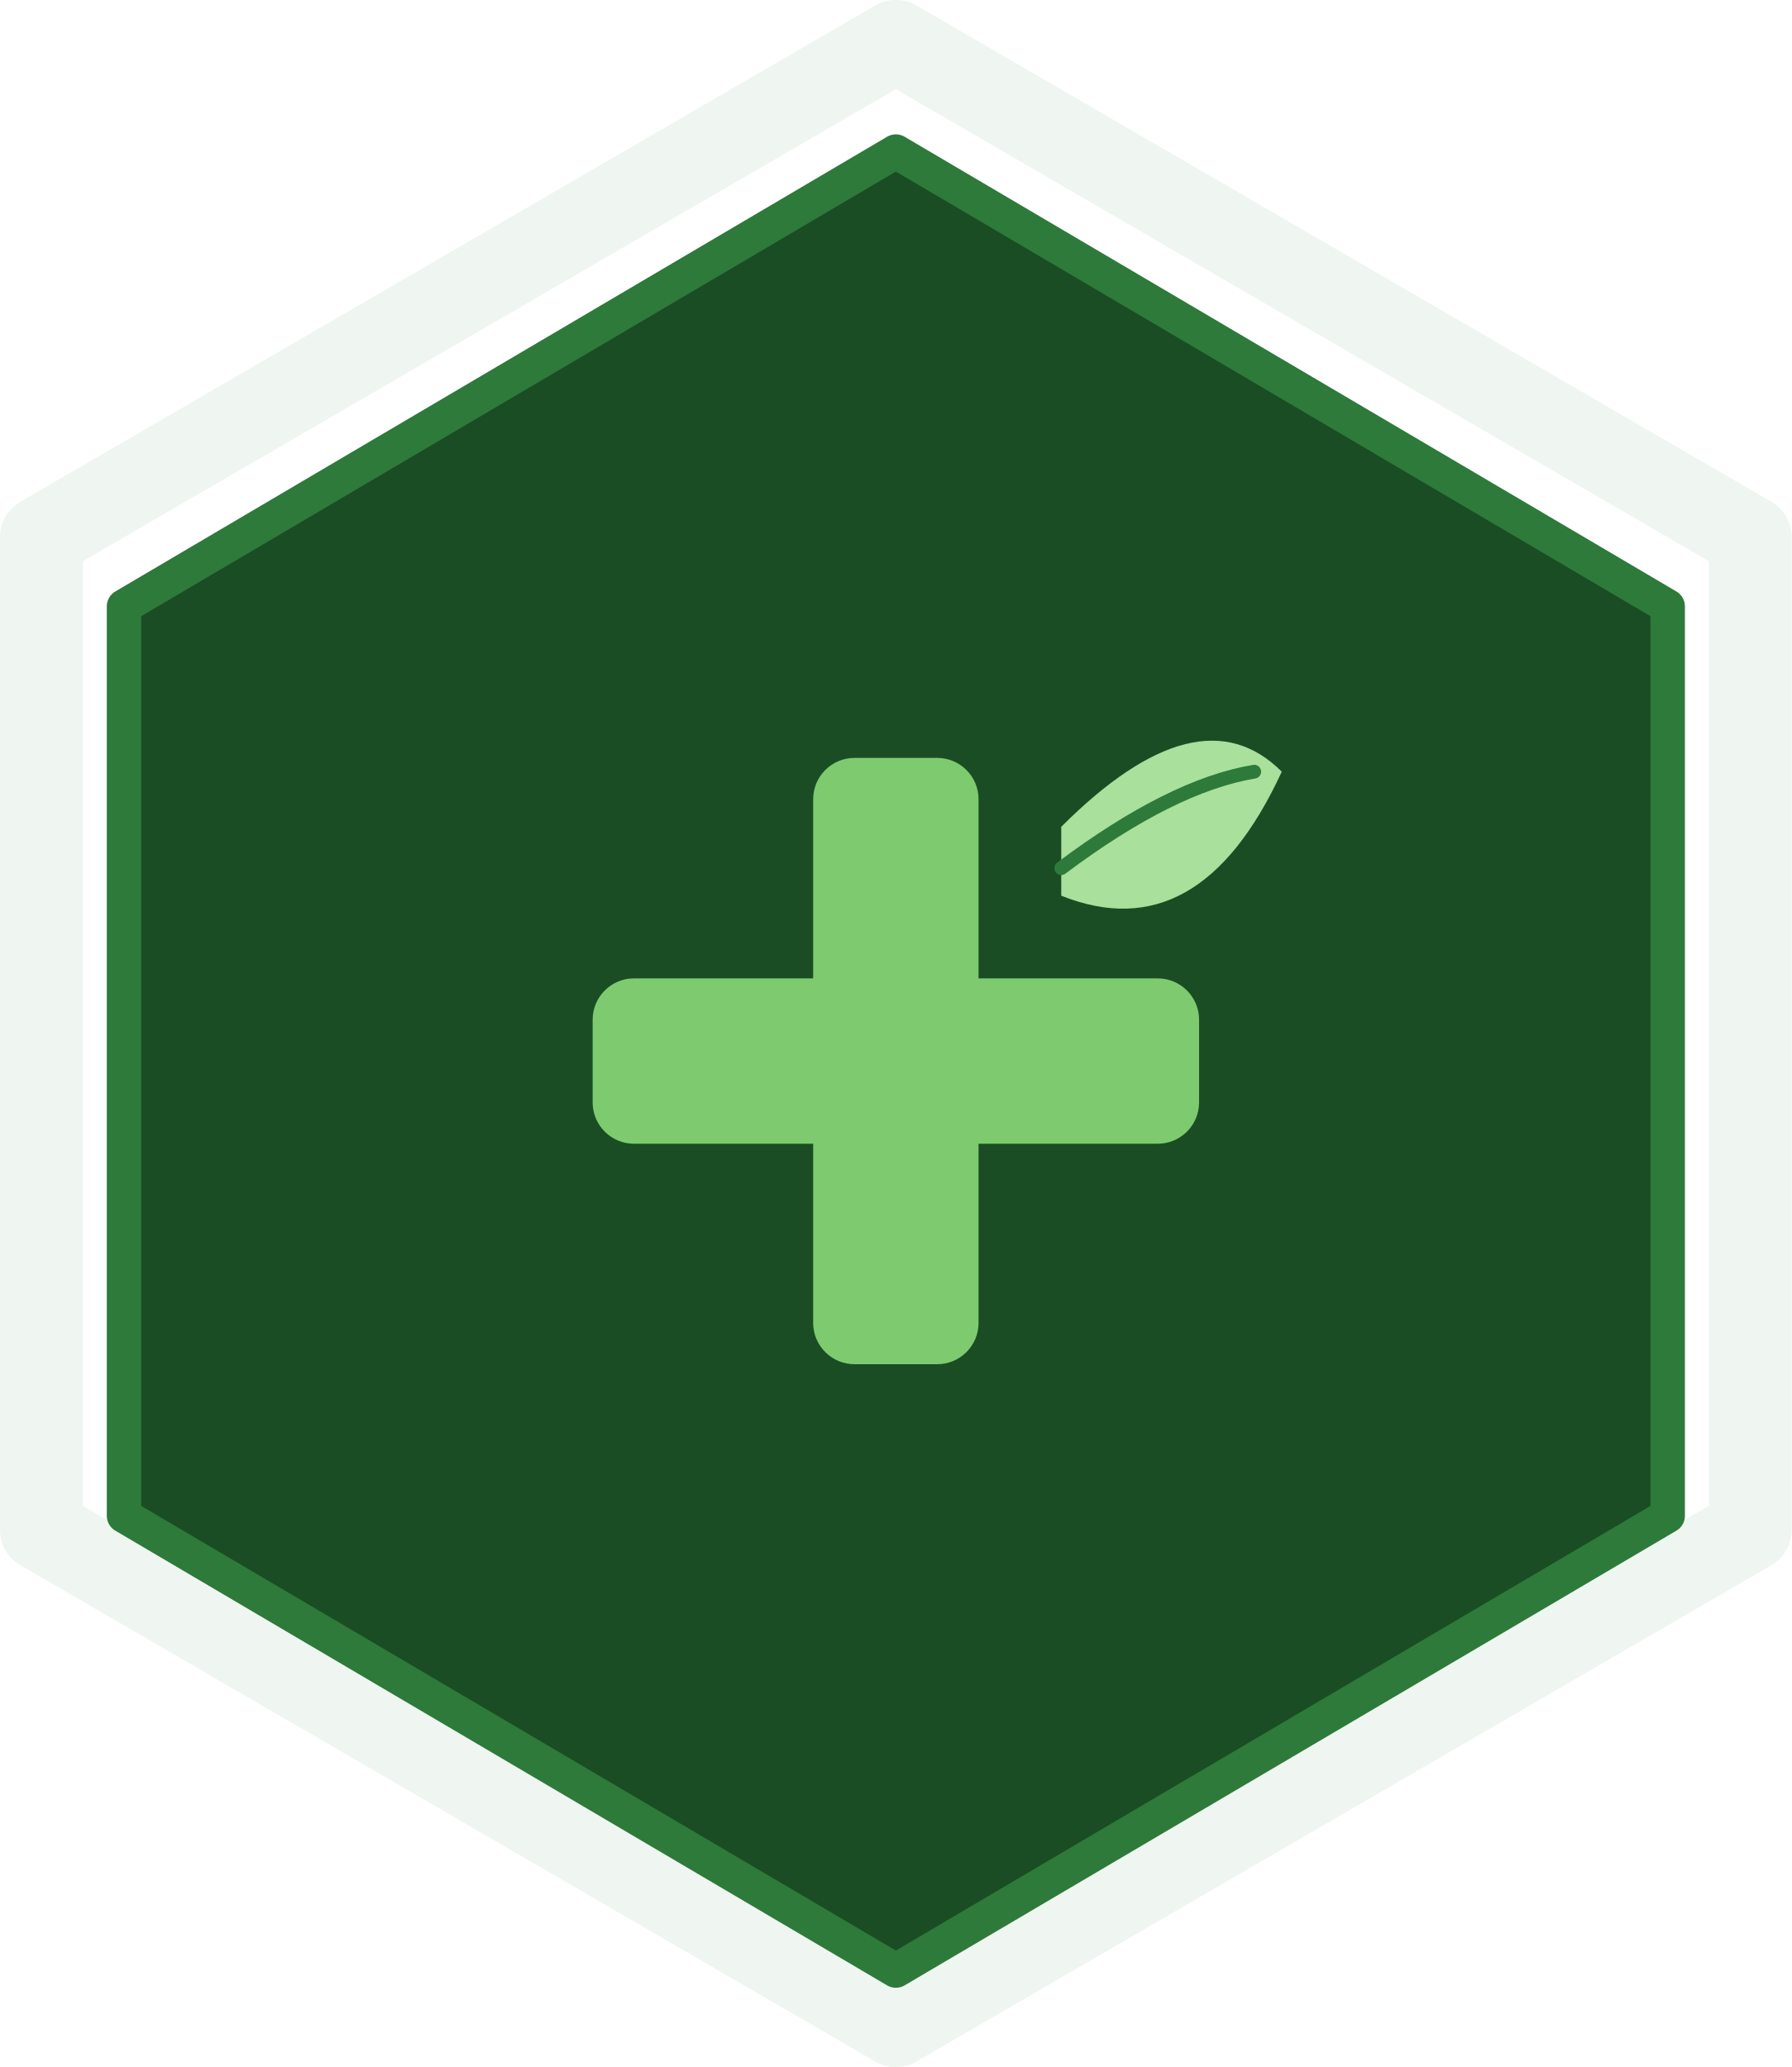
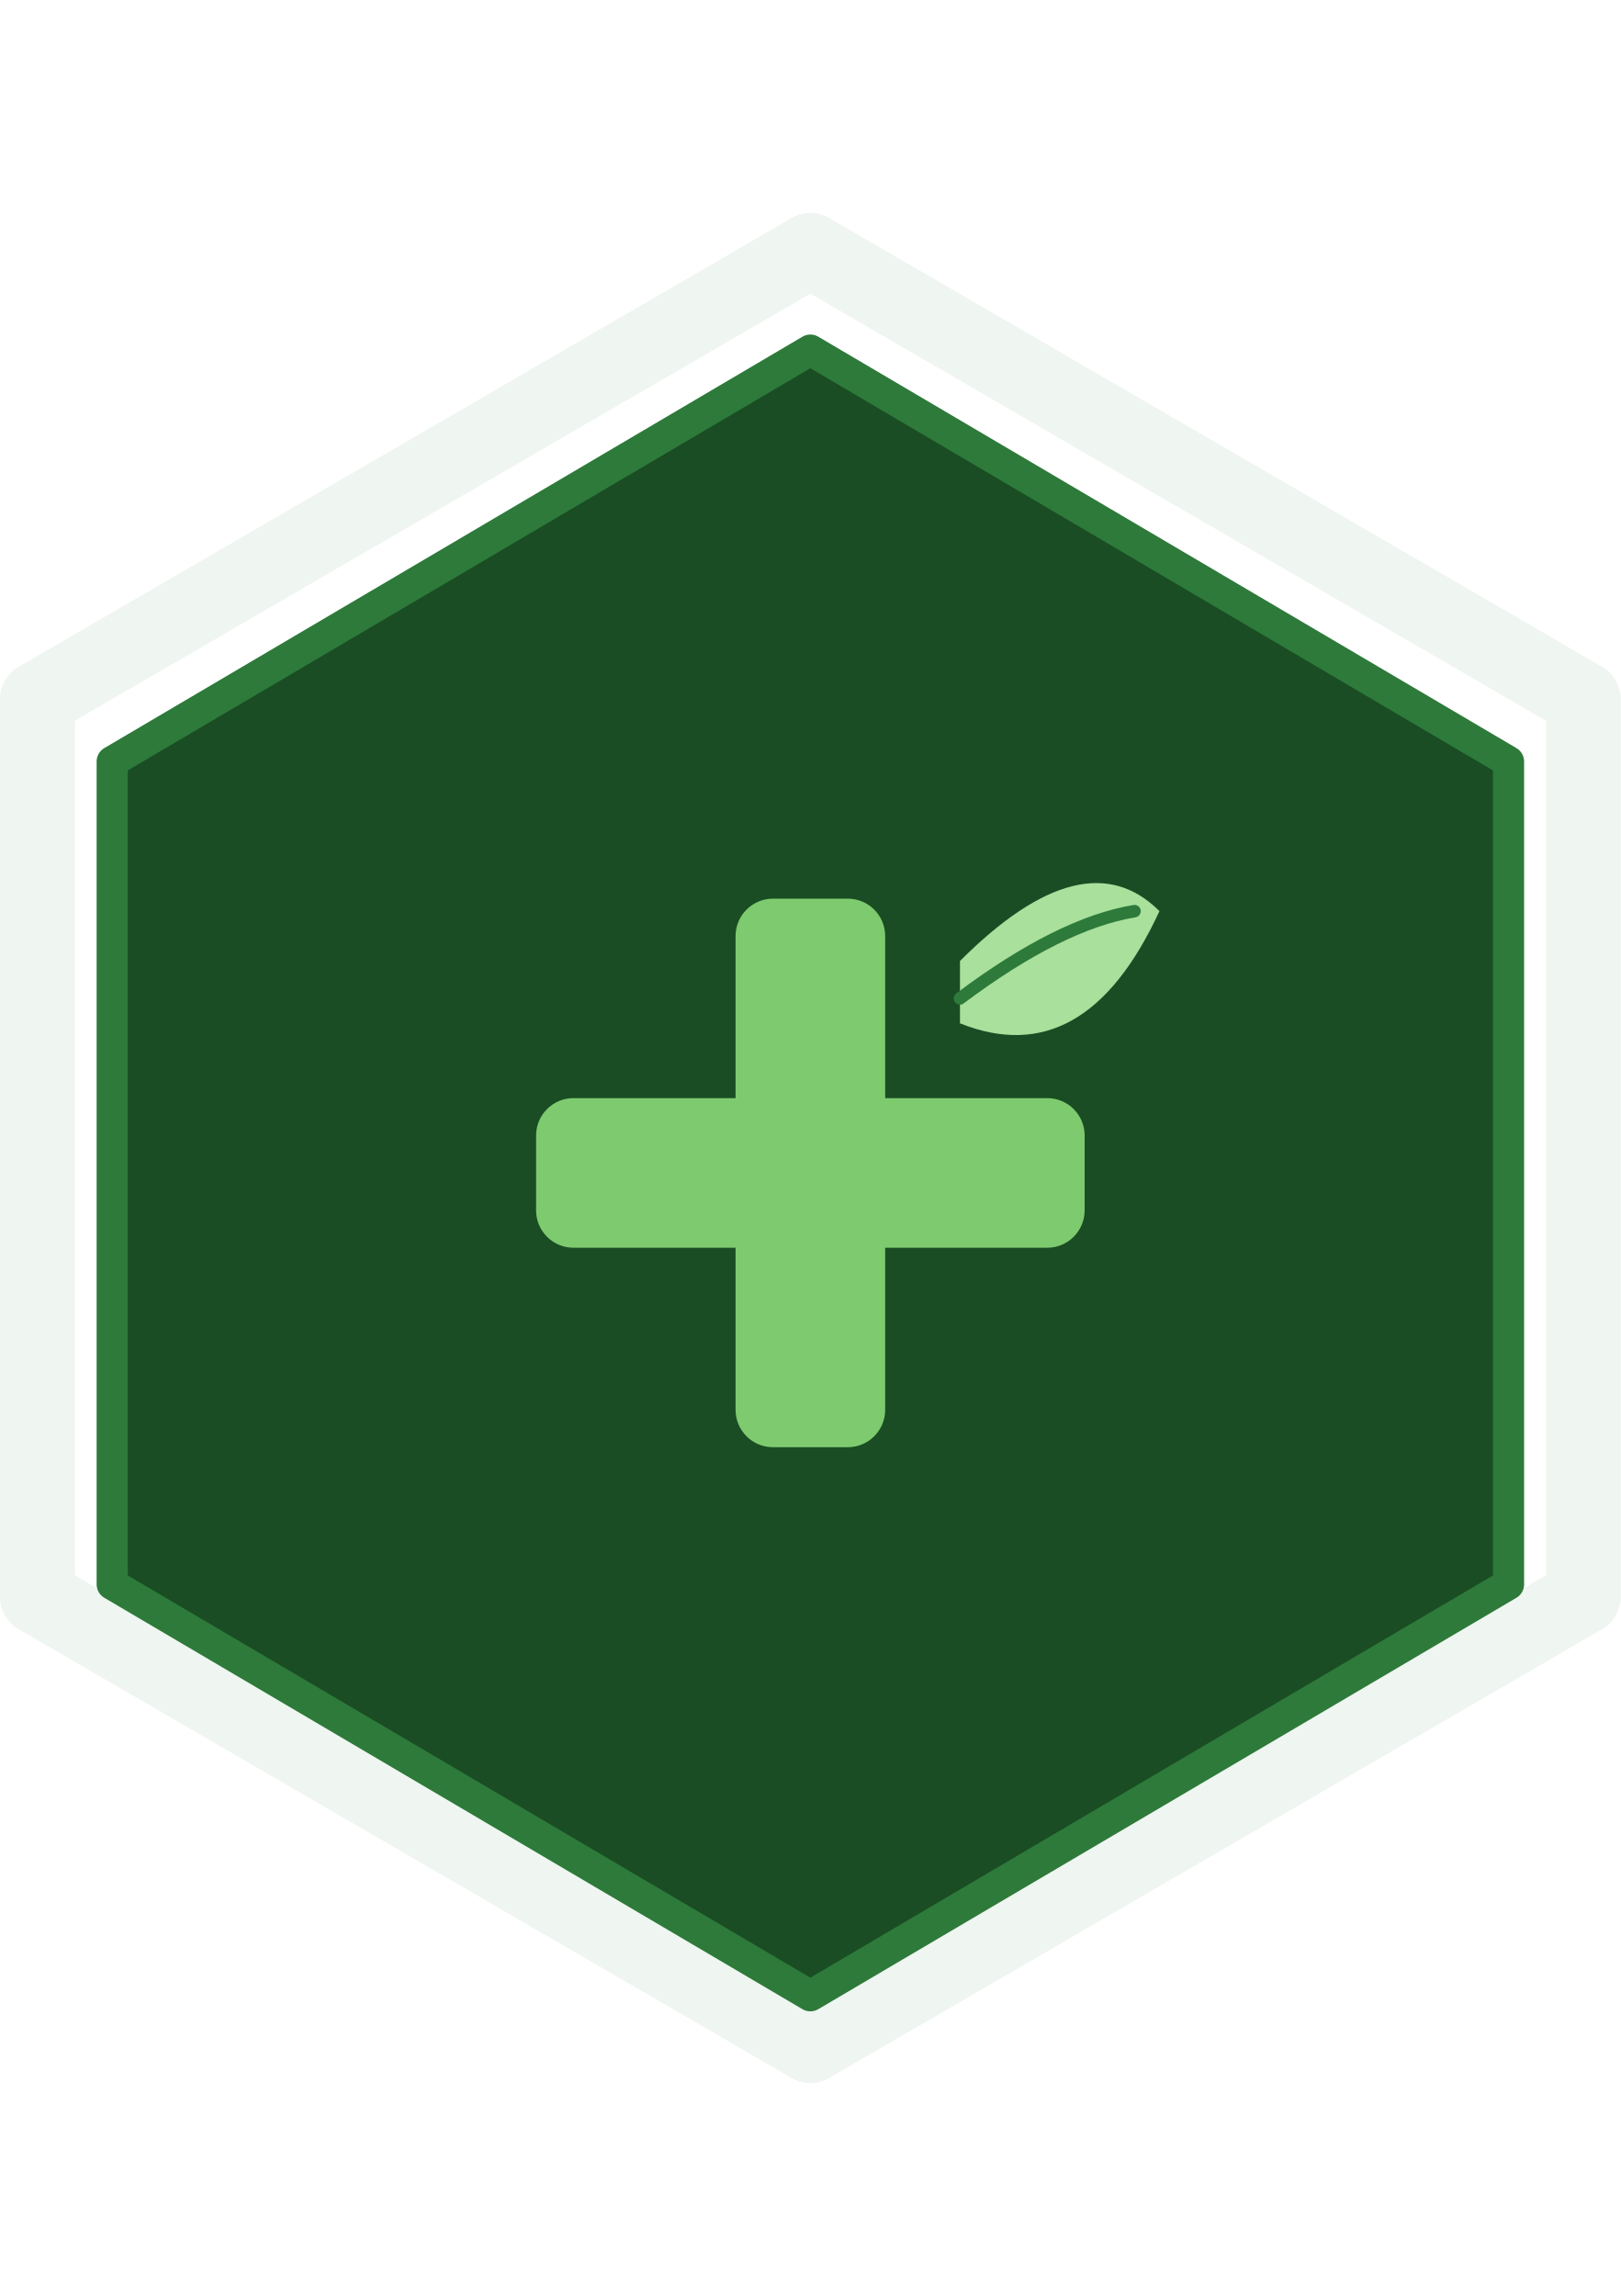
- <svg xmlns="http://www.w3.org/2000/svg" width="130" height="150" viewBox="275 93 130 150">
+ <svg xmlns="http://www.w3.org/2000/svg" width="120" height="170" viewBox="275 93 130 150">
  <polygon points="340,96 402,132 402,204 340,240 278,204 278,132" fill="none" stroke="#2d7a3a" stroke-width="6" opacity="0.08" stroke-linejoin="round" />
  <polygon points="340,104 396,137 396,203 340,236 284,203 284,137" fill="#1a4d24" />
  <polygon points="340,104 396,137 396,203 340,236 284,203 284,137" fill="none" stroke="#2d7a3a" stroke-width="2.5" stroke-linejoin="round" />
  <rect x="334" y="148" width="12" height="44" rx="3" fill="#7ecb6f" />
  <rect x="318" y="164" width="44" height="12" rx="3" fill="#7ecb6f" />
  <path d="M352,153 Q362,143 368,149 Q362,162 352,158 Z" fill="#a8e09c" />
  <path d="M352,156 Q360,150 366,149" fill="none" stroke="#2d7a3a" stroke-width="1" stroke-linecap="round" />
</svg>
